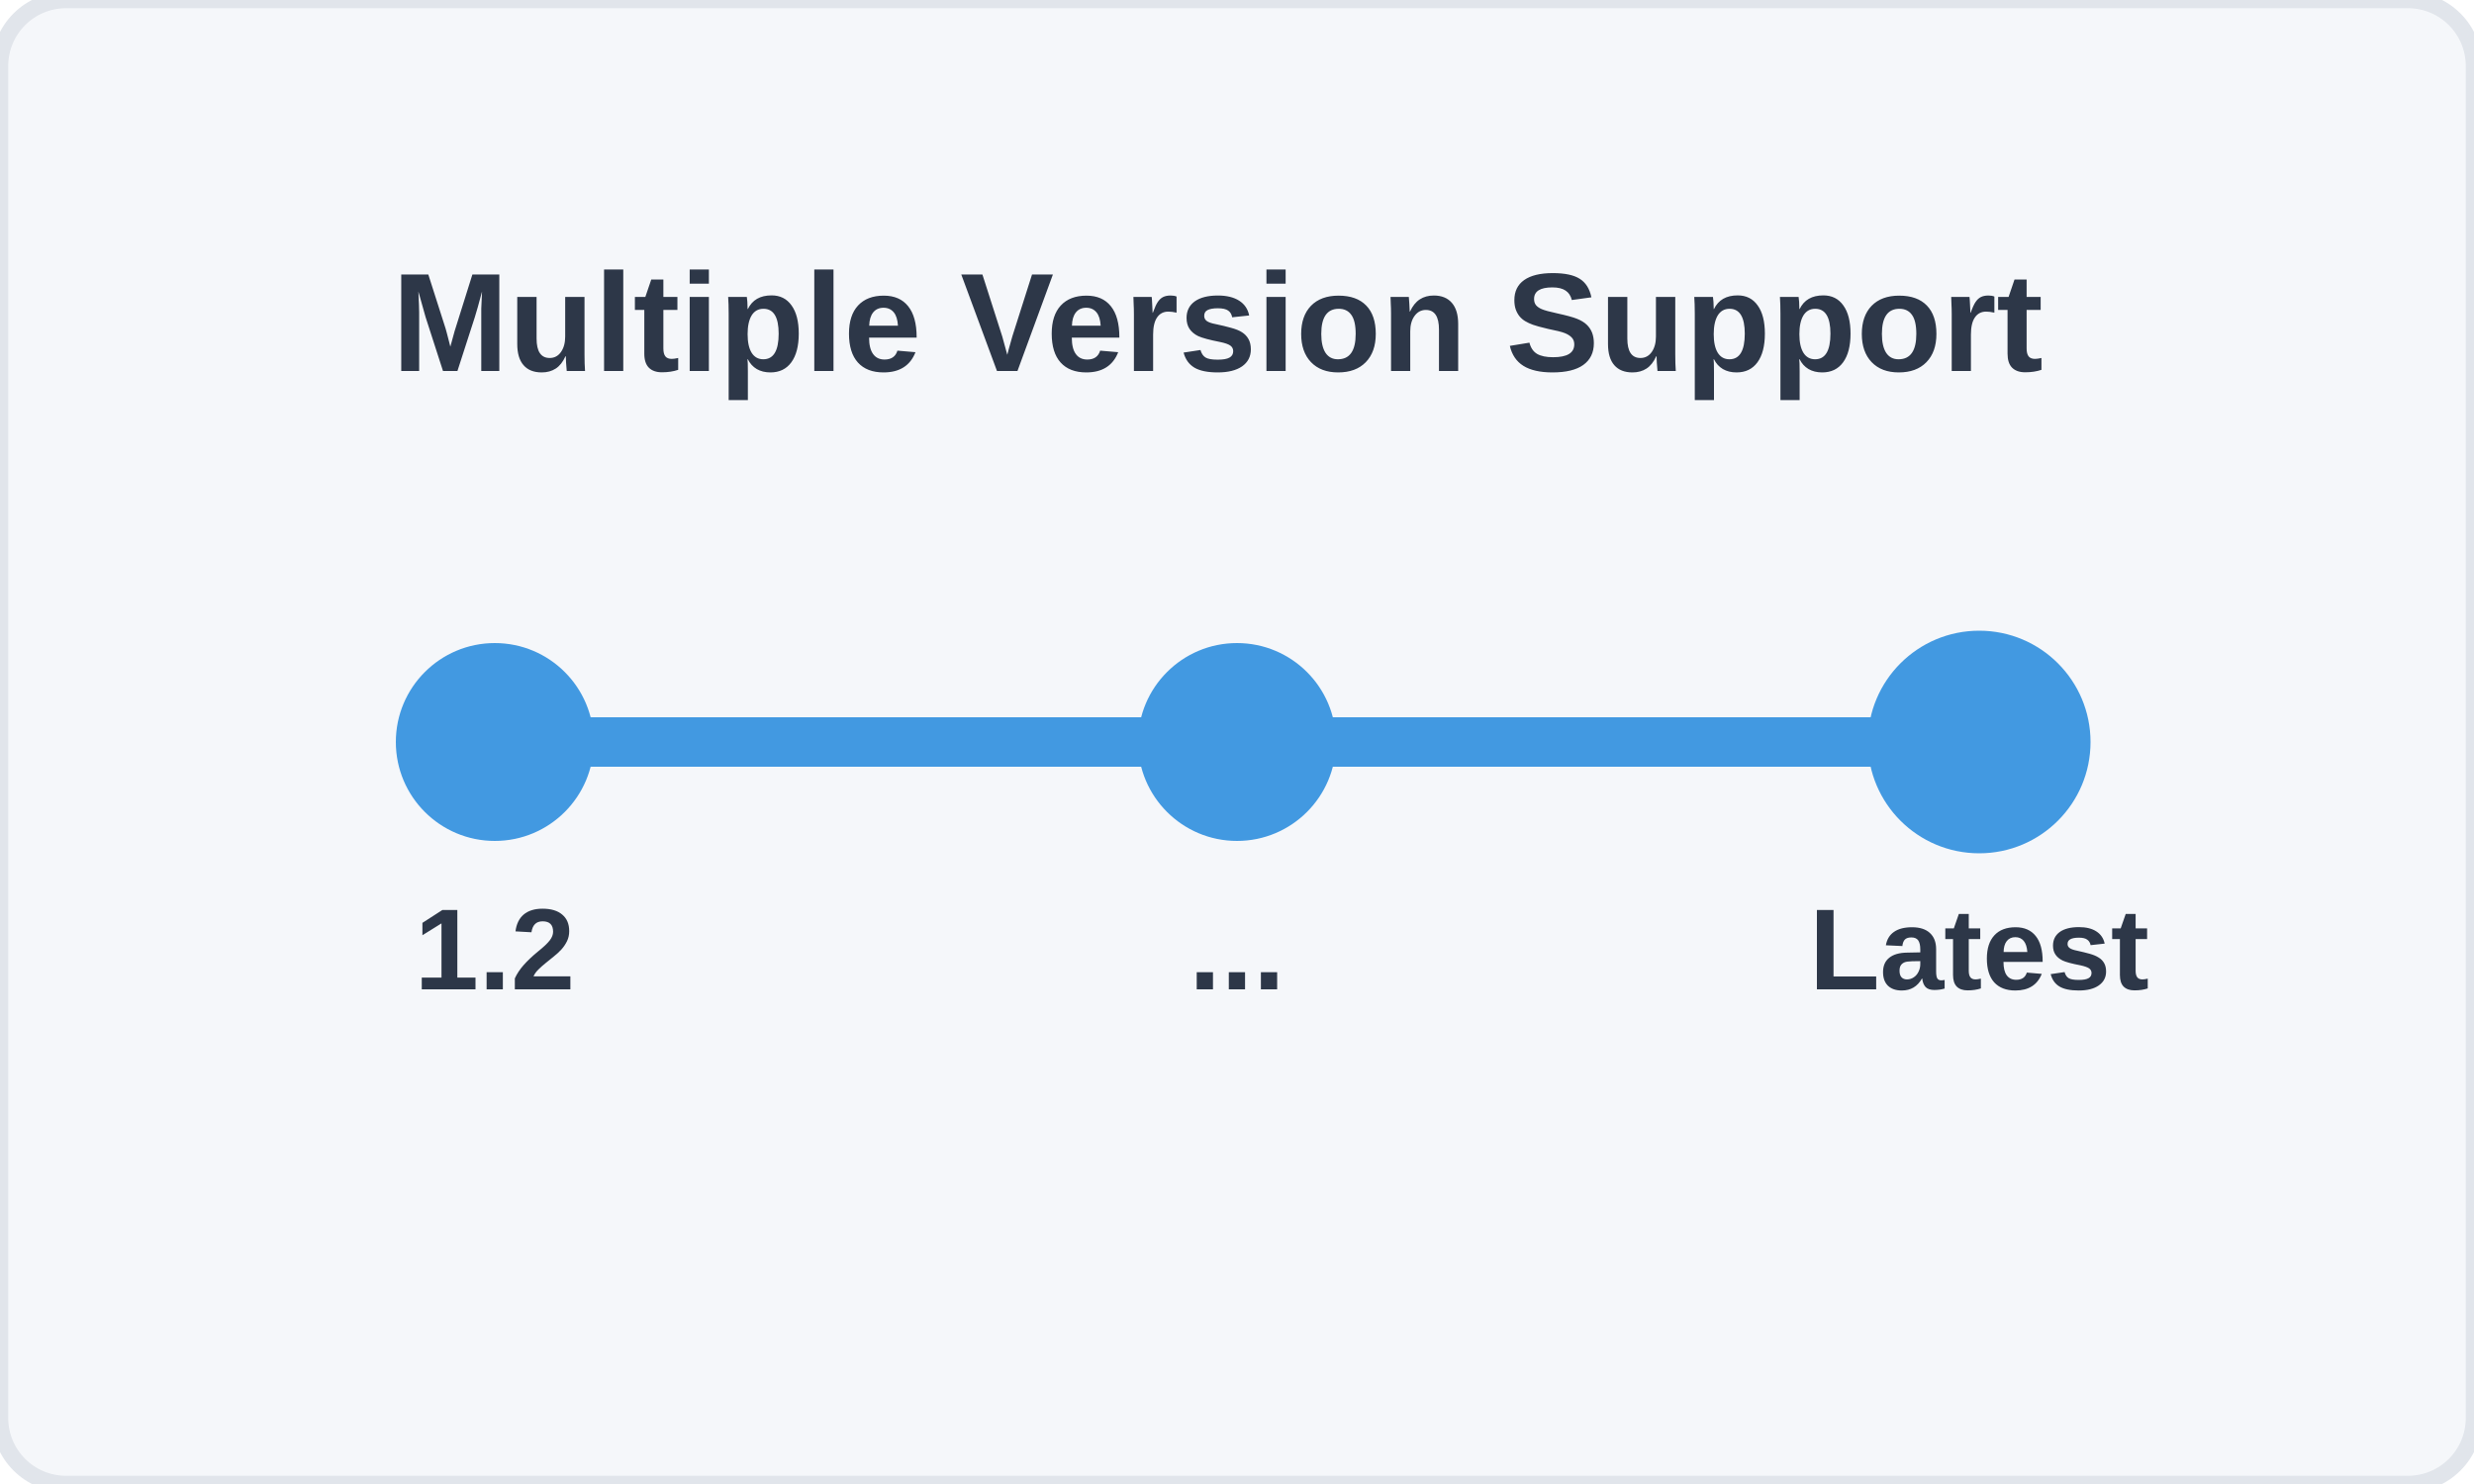
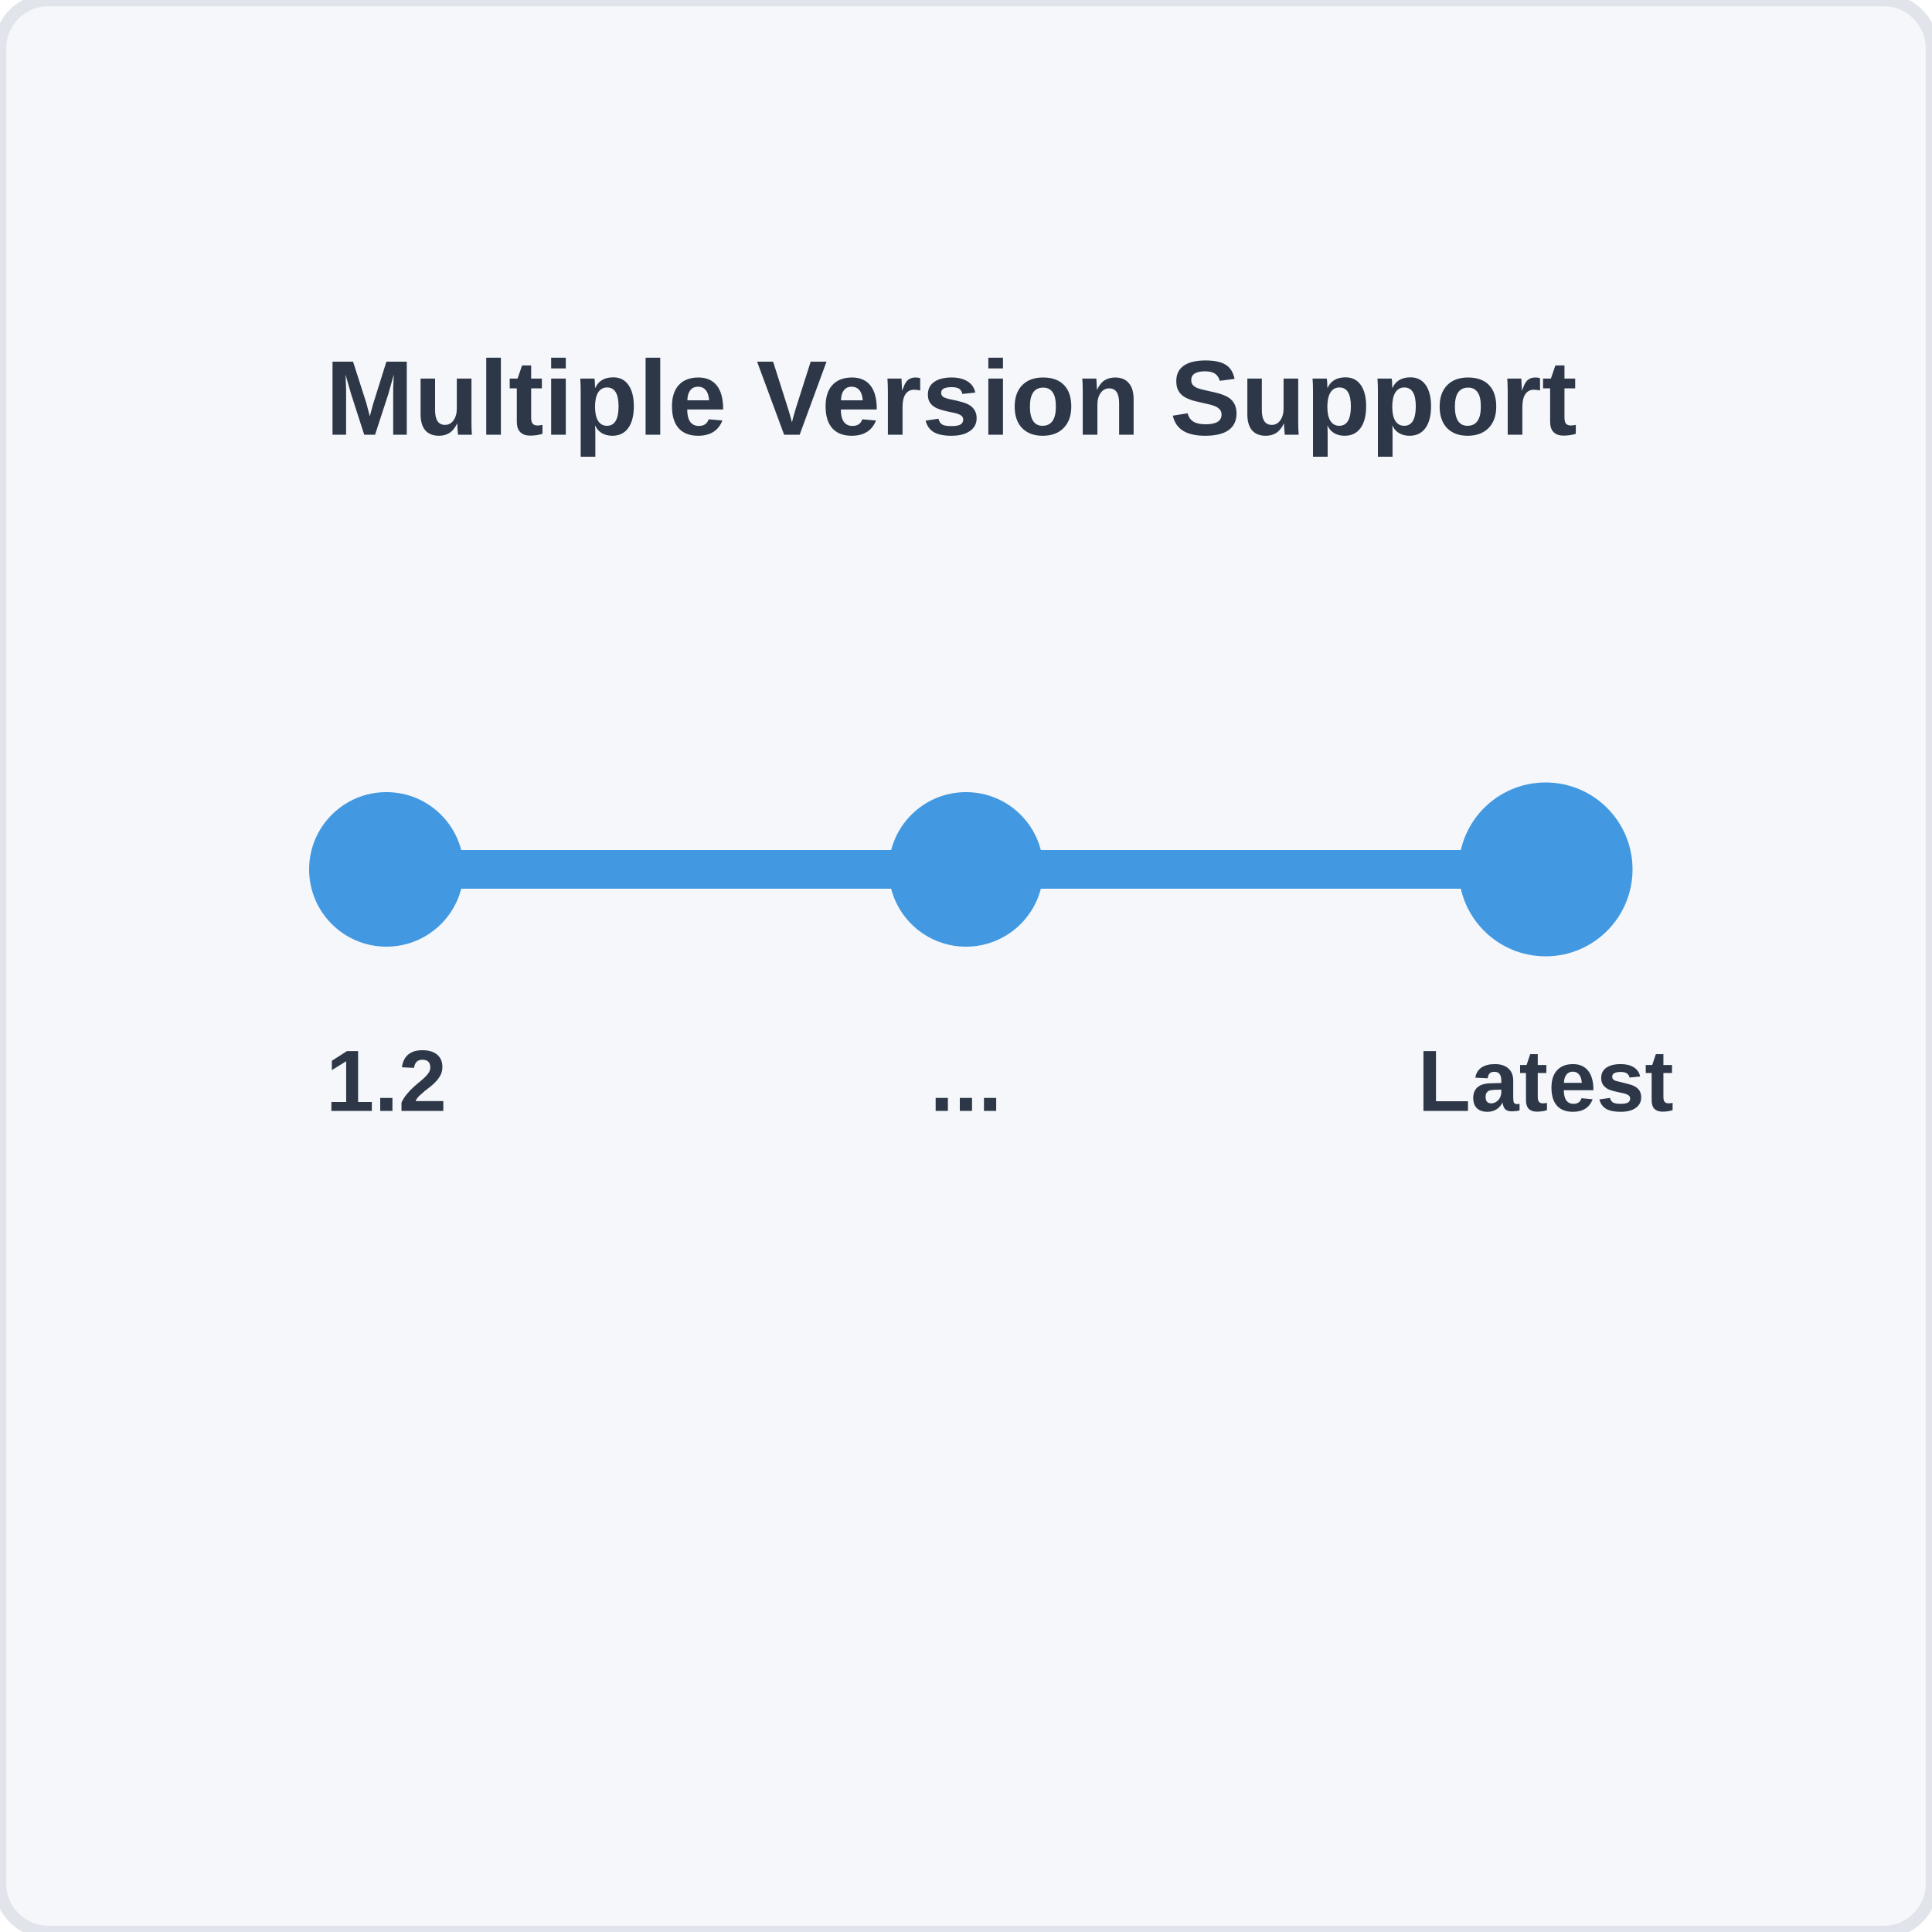
- <svg xmlns="http://www.w3.org/2000/svg" width="300" height="180">
-   <rect width="300" height="180" rx="8" ry="8" fill="#f5f7fa" stroke="#e1e5eb" stroke-width="2" />
-   <text x="150" y="45" font-family="Arial, sans-serif" font-size="17" font-weight="bold" text-anchor="middle" fill="#2d3748">
+ <svg xmlns="http://www.w3.org/2000/svg" width="200" height="200">
+   <rect width="200" height="200" rx="5" ry="5" fill="#f5f7fa" stroke="#e1e5eb" stroke-width="1.3" />
+   <text x="100" y="45" font-family="Arial, sans-serif" font-size="11" font-weight="bold" text-anchor="middle" fill="#2d3748">
        Multiple Version Support
        <animate attributeName="y" values="45;43;45" dur="3s" repeatCount="indefinite" />
  </text>
-   <line x1="60" y1="90" x2="240" y2="90" stroke="#4299e1" stroke-width="6" stroke-linecap="round" />
-   <circle cx="60" cy="90" r="12" fill="#4299e1">
-     <animate attributeName="r" values="12;14;12" dur="3s" repeatCount="indefinite" />
+   <line x1="40" y1="90" x2="160" y2="90" stroke="#4299e1" stroke-width="4" stroke-linecap="round" />
+   <circle cx="40" cy="90" r="8" fill="#4299e1">
+     <animate attributeName="r" values="8;9.3;8" dur="3s" repeatCount="indefinite" />
  </circle>
-   <text x="60" y="120" font-family="Arial, sans-serif" font-size="14" font-weight="bold" text-anchor="middle" fill="#2d3748">1.2</text>
-   <circle cx="150" cy="90" r="12" fill="#4299e1">
-     <animate attributeName="r" values="12;14;12" dur="3s" begin="0.5s" repeatCount="indefinite" />
+   <text x="40" y="115" font-family="Arial, sans-serif" font-size="9" font-weight="bold" text-anchor="middle" fill="#2d3748">1.2</text>
+   <circle cx="100" cy="90" r="8" fill="#4299e1">
+     <animate attributeName="r" values="8;9.3;8" dur="3s" begin="0.5s" repeatCount="indefinite" />
  </circle>
-   <text x="150" y="120" font-family="Arial, sans-serif" font-size="14" font-weight="bold" text-anchor="middle" fill="#2d3748">...</text>
-   <circle cx="240" cy="90" r="12" fill="none" stroke="#4299e1" stroke-width="3">
-     <animate attributeName="r" values="12;18;12" dur="3s" begin="1s" repeatCount="indefinite" />
+   <text x="100" y="115" font-family="Arial, sans-serif" font-size="9" font-weight="bold" text-anchor="middle" fill="#2d3748">...</text>
+   <circle cx="160" cy="90" r="8" fill="none" stroke="#4299e1" stroke-width="2">
+     <animate attributeName="r" values="8;12;8" dur="3s" begin="1s" repeatCount="indefinite" />
    <animate attributeName="opacity" values="0.3;0.6;0.3" dur="3s" begin="1s" repeatCount="indefinite" />
  </circle>
-   <circle cx="240" cy="90" r="12" fill="#4299e1">
-     <animate attributeName="r" values="12;16;12" dur="3s" begin="1s" repeatCount="indefinite" />
+   <circle cx="160" cy="90" r="8" fill="#4299e1">
+     <animate attributeName="r" values="8;10.7;8" dur="3s" begin="1s" repeatCount="indefinite" />
  </circle>
-   <text x="240" y="120" font-family="Arial, sans-serif" font-size="14" font-weight="bold" text-anchor="middle" fill="#2d3748">Latest</text>
+   <text x="160" y="115" font-family="Arial, sans-serif" font-size="9" font-weight="bold" text-anchor="middle" fill="#2d3748">Latest</text>
</svg>
